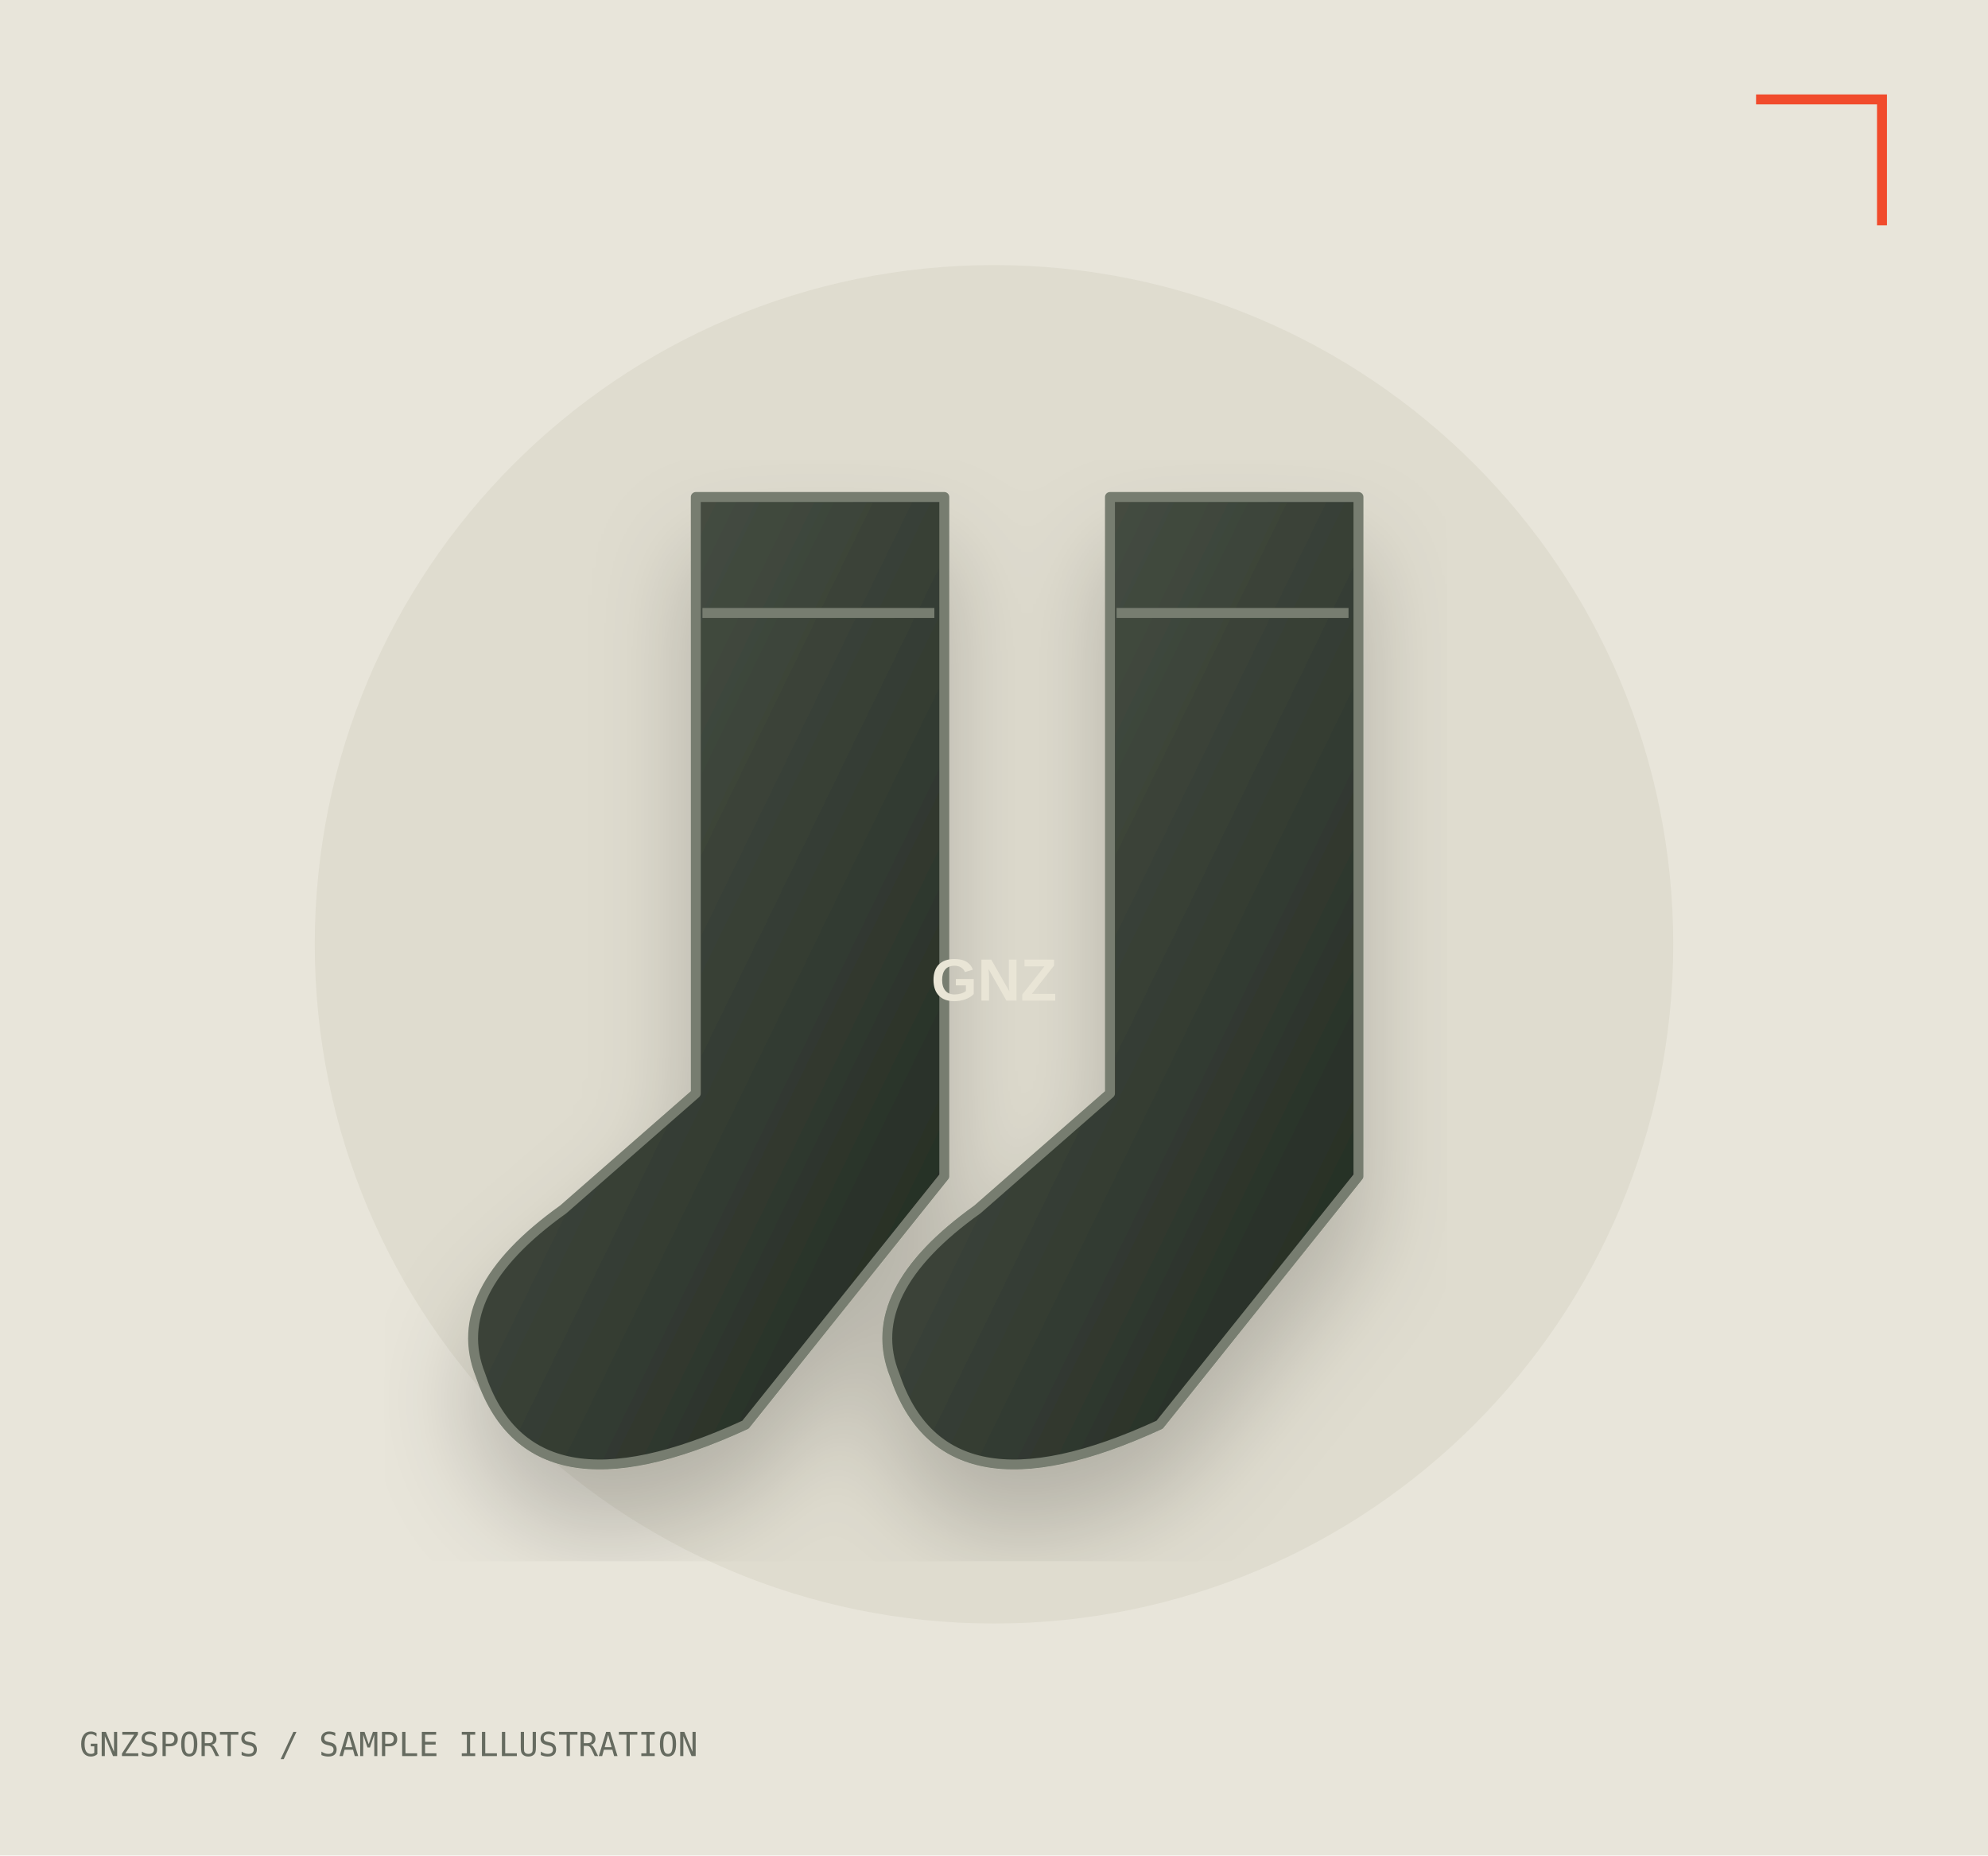
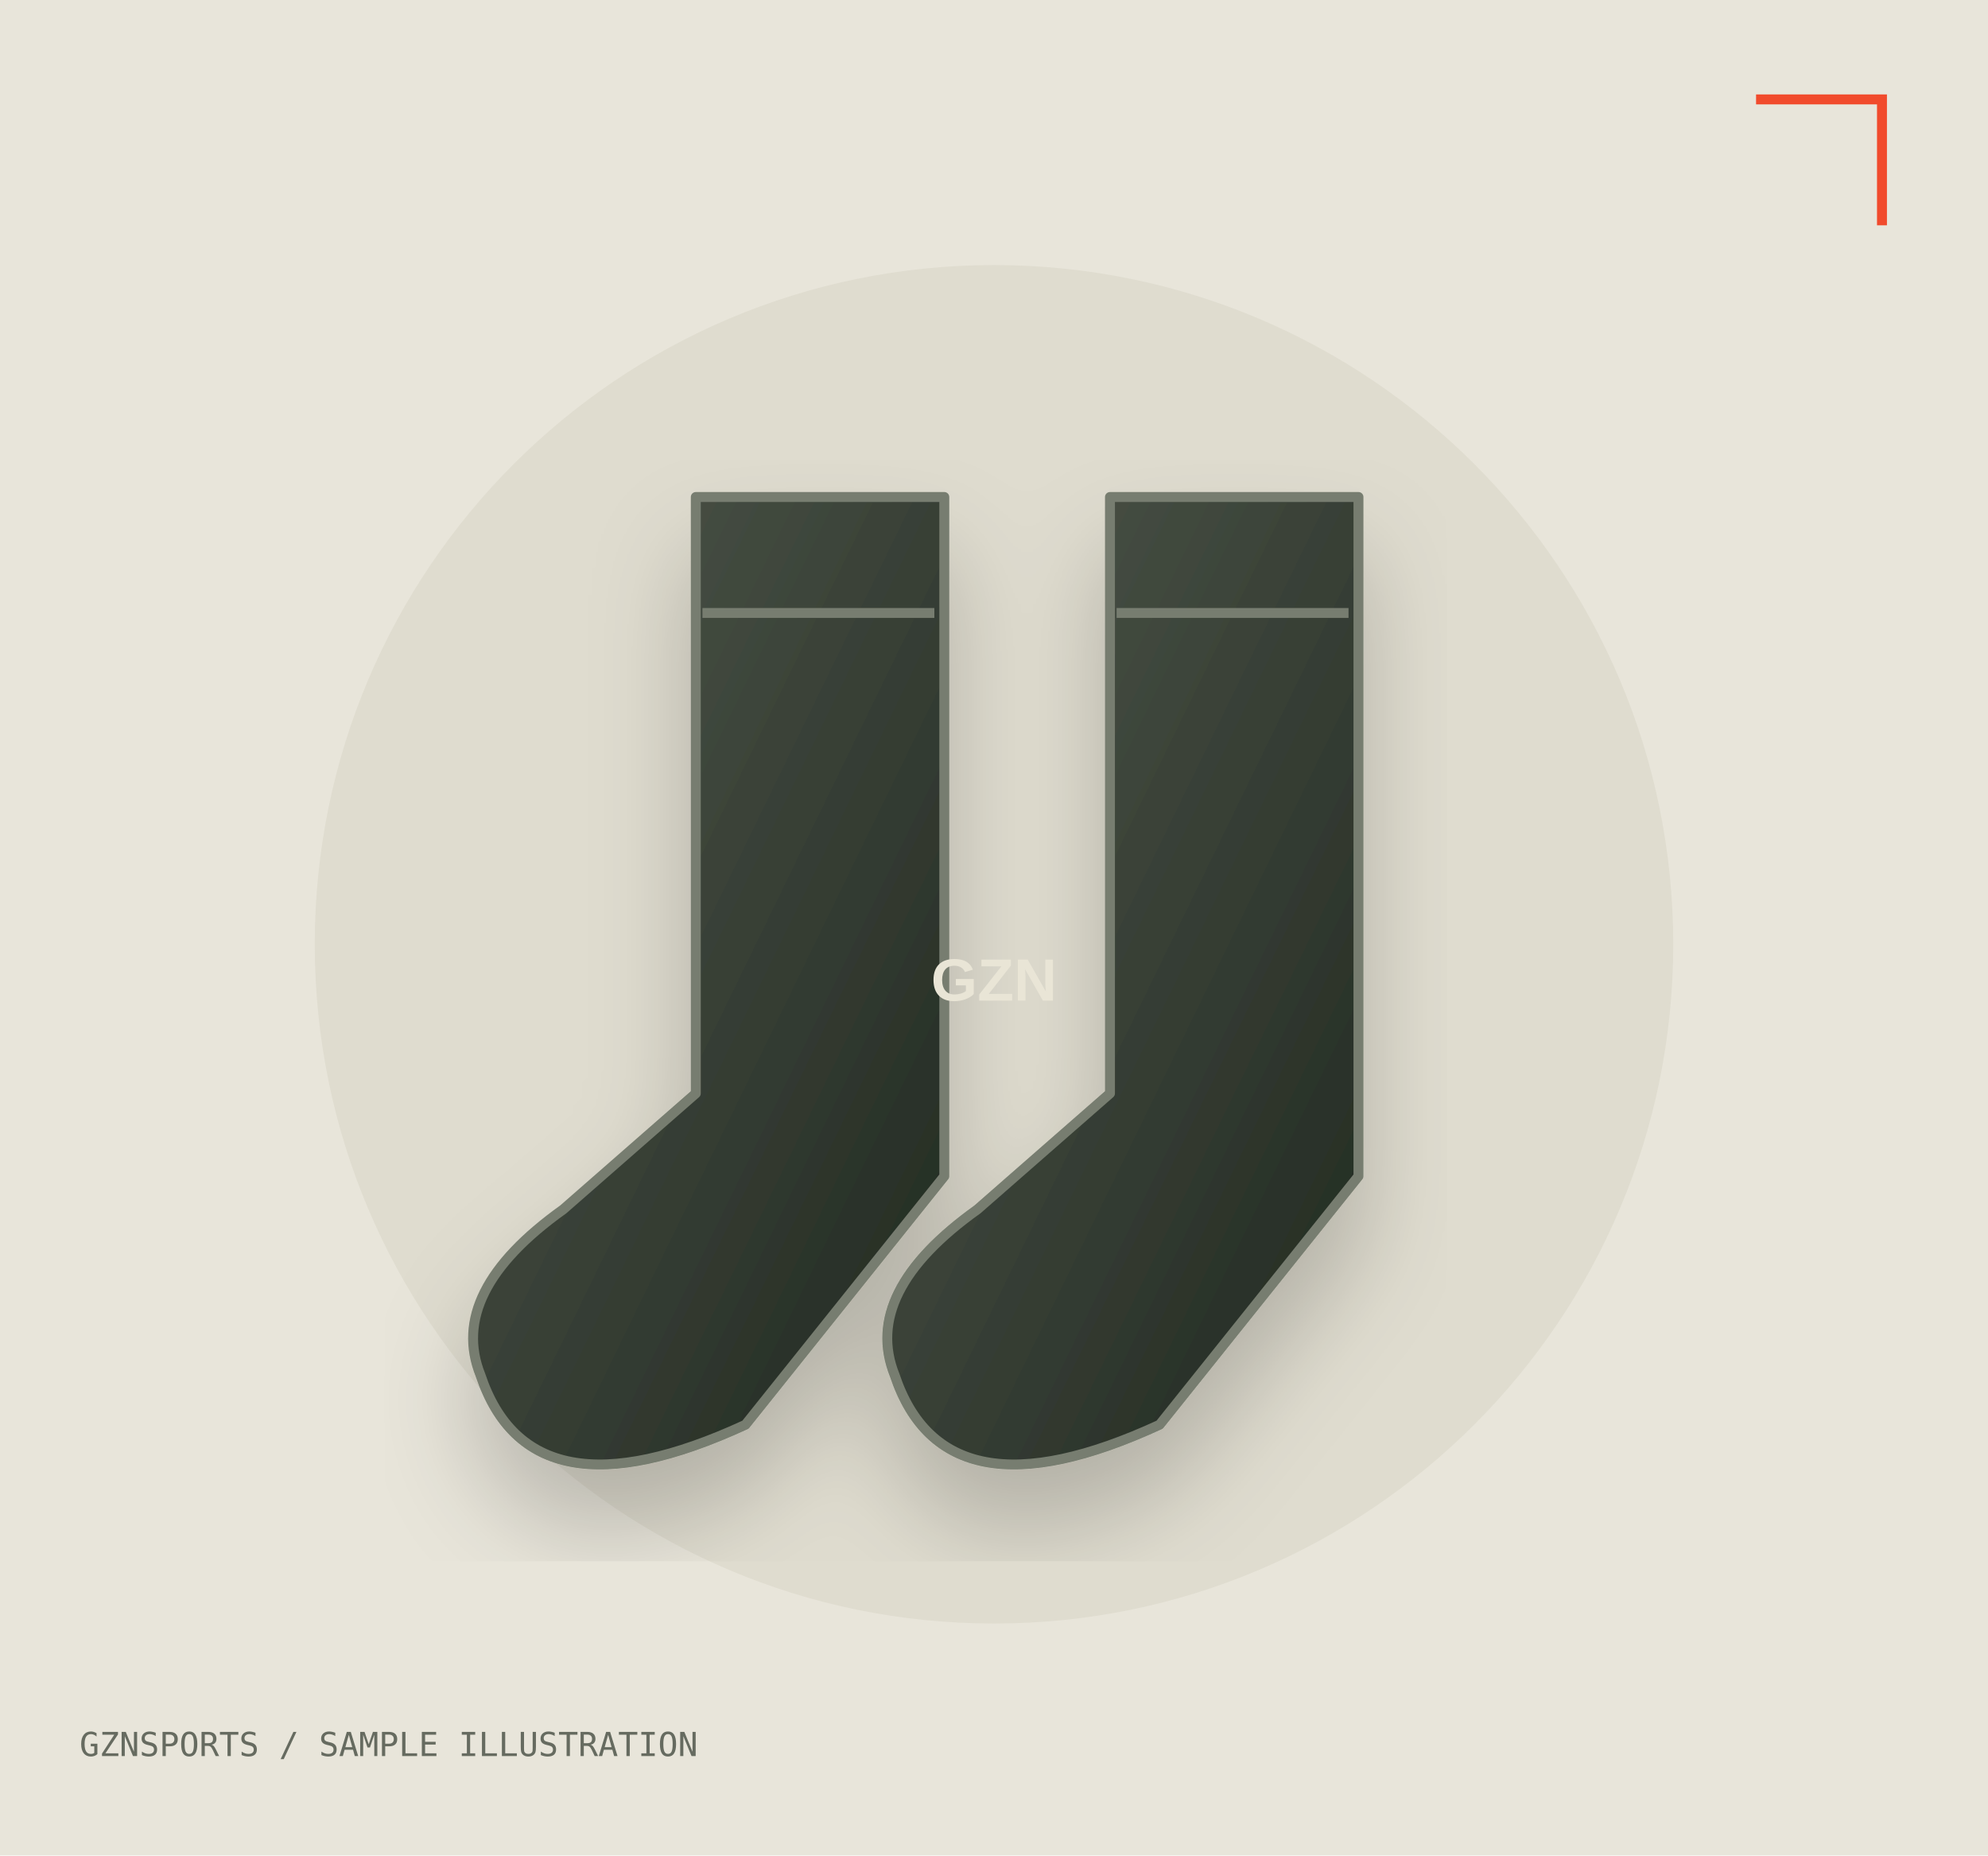
<svg xmlns="http://www.w3.org/2000/svg" viewBox="0 0 600 560">
  <defs>
    <linearGradient id="fabric" x2="1" y2="1">
      <stop stop-color="#50584c" />
      <stop offset="1" stop-color="#202820" />
    </linearGradient>
    <filter id="shadow">
      <feDropShadow dx="0" dy="18" stdDeviation="15" flood-opacity=".2" />
    </filter>
  </defs>
  <rect width="600" height="560" fill="#e8e5da" />
  <circle cx="300" cy="285" r="205" fill="#dfdccf" />
  <g fill="url(#fabric)" stroke="#777d70" stroke-width="3" stroke-linejoin="round" filter="url(#shadow)">
    <path d="M210 150H285V355L225 430Q160 460 145 415Q135 390 170 365L210 330Z" />
    <path d="M335 150H410V355L350 430Q285 460 270 415Q260 390 295 365L335 330Z" />
    <path d="M212 185H282M337 185H407" fill="none" />
  </g>
-   <text x="300" y="302" text-anchor="middle" font-family="Arial,sans-serif" font-size="18" font-weight="700" fill="#e9e5d6">GNZ</text>
-   <text x="24" y="530" font-family="monospace" font-size="10" fill="#666b60">GNZSPORTS / SAMPLE ILLUSTRATION</text>
+   <text x="300" y="302" text-anchor="middle" font-family="Arial,sans-serif" font-size="18" font-weight="700" fill="#e9e5d6">GZN</text>
+   <text x="24" y="530" font-family="monospace" font-size="10" fill="#666b60">GZNSPORTS / SAMPLE ILLUSTRATION</text>
  <path d="M530 30h38v38" stroke="#f14b2c" stroke-width="3" fill="none" />
</svg>
